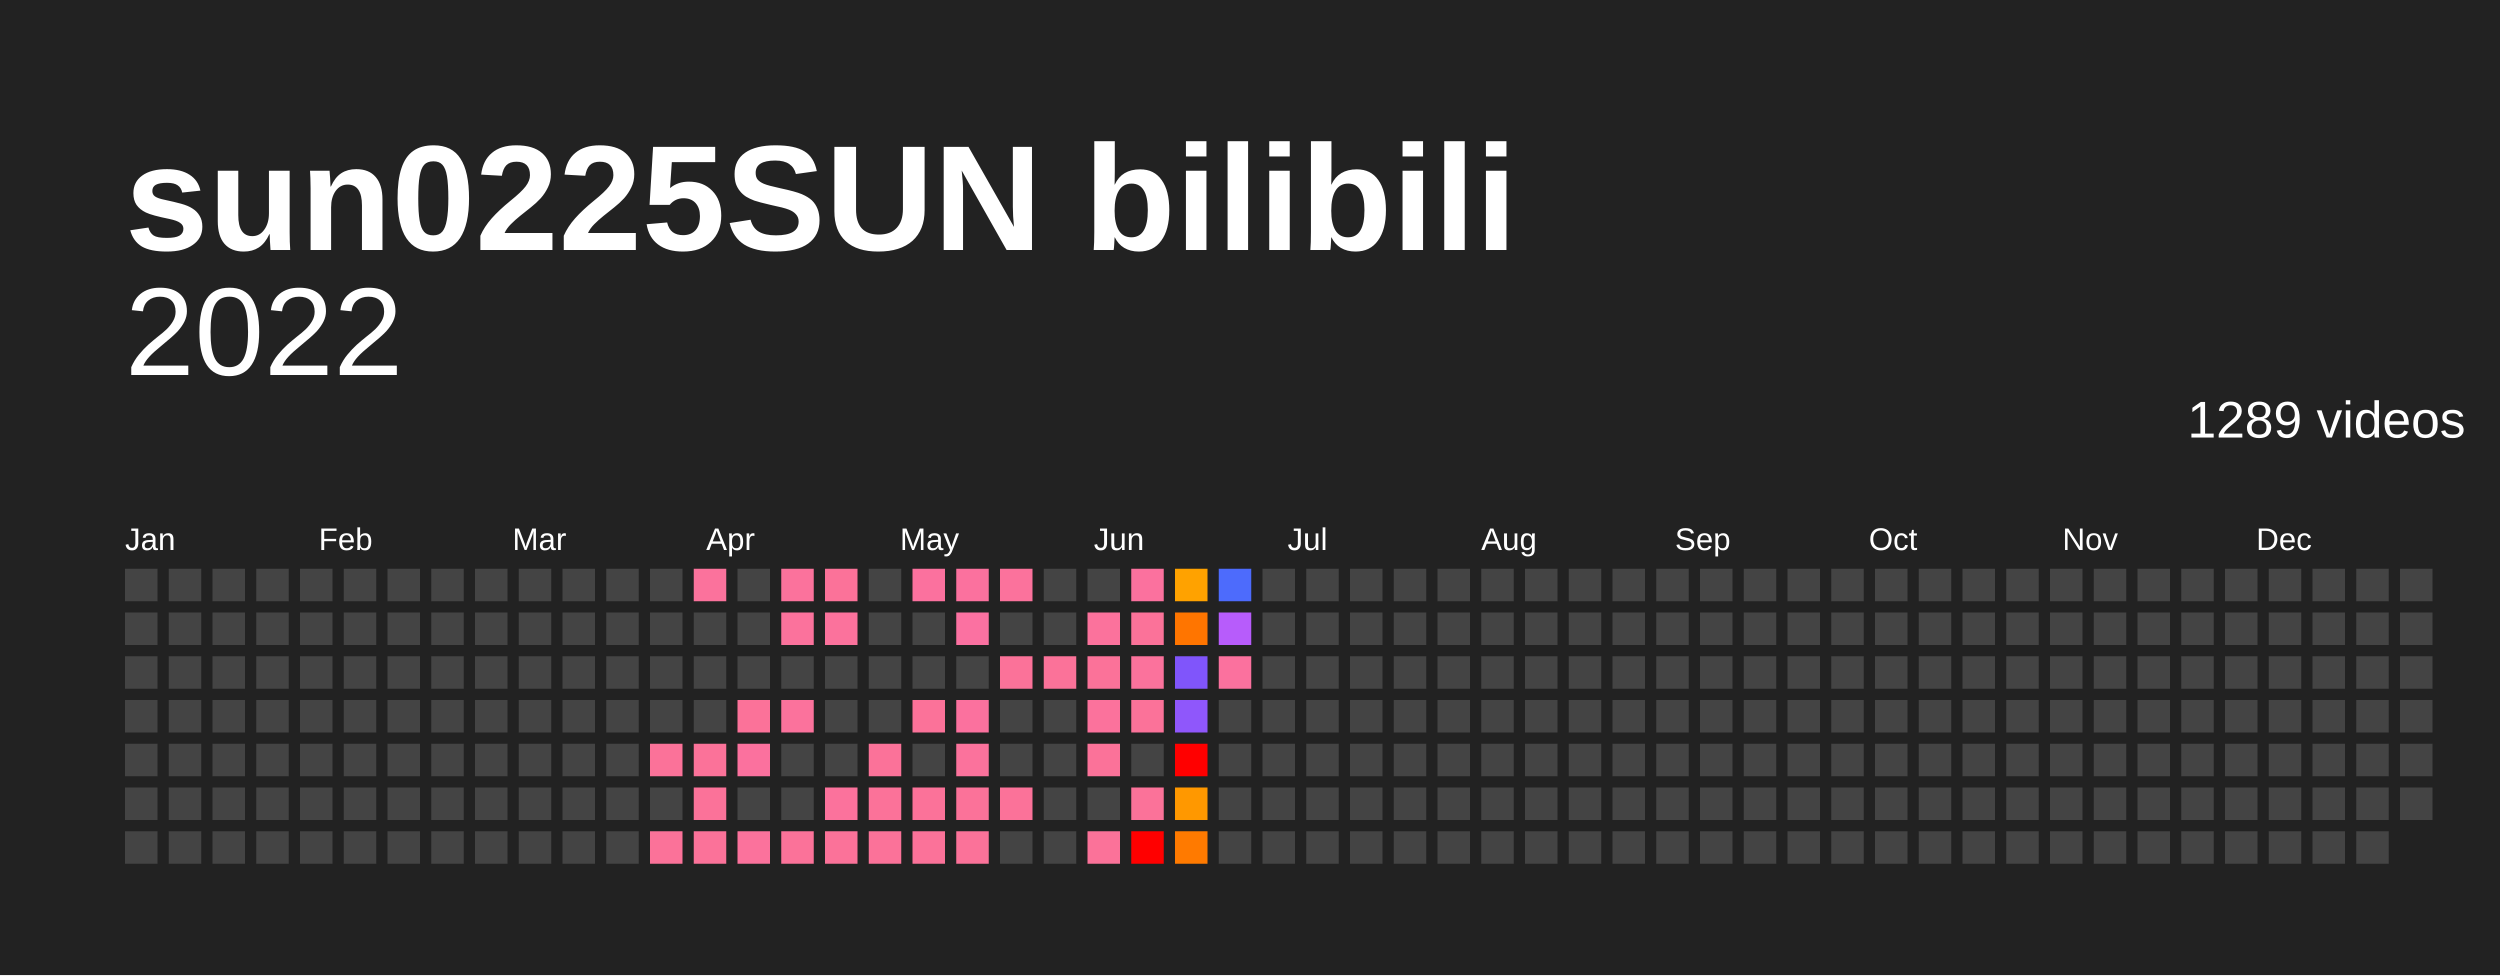
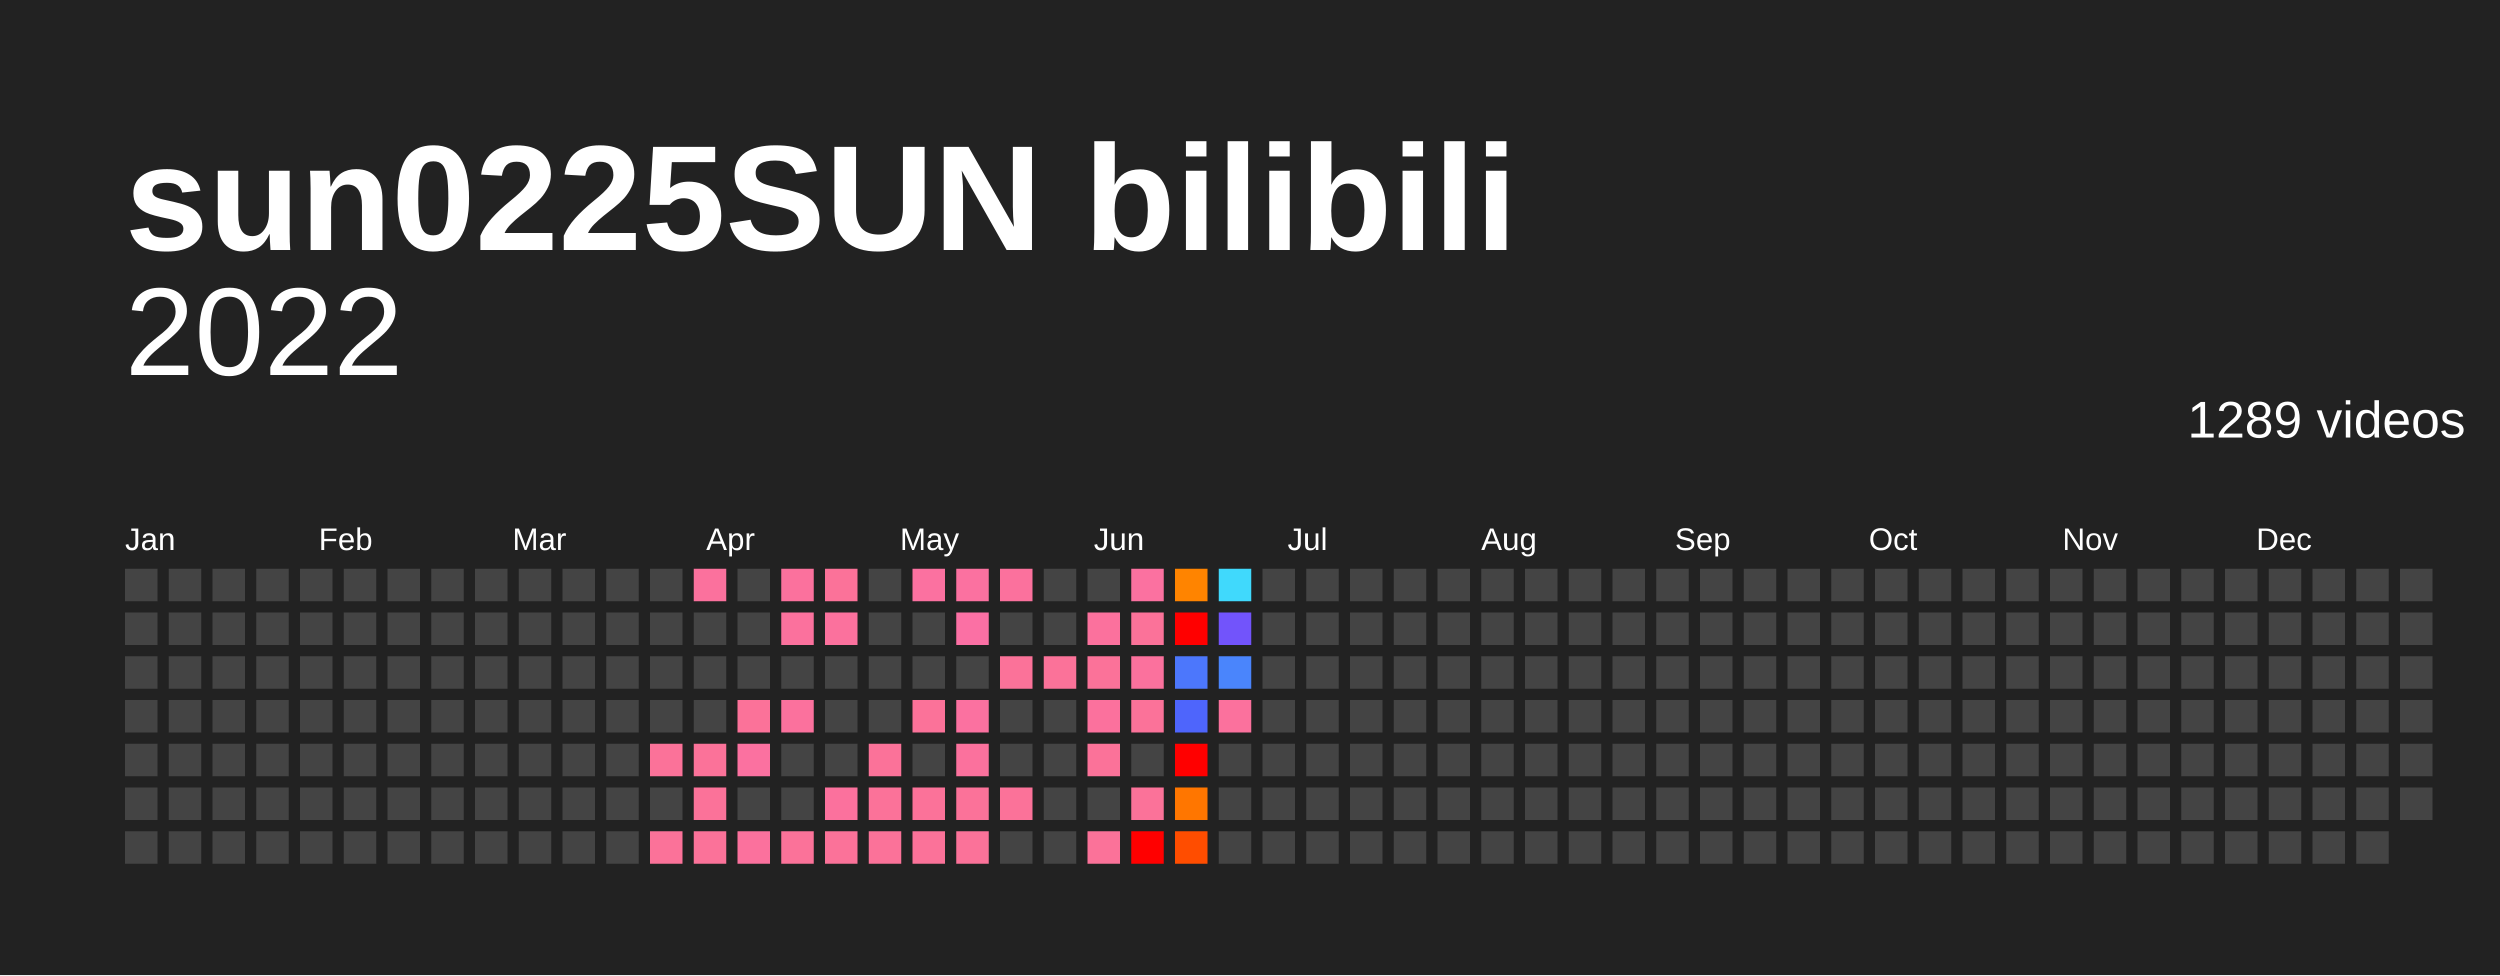
<svg xmlns="http://www.w3.org/2000/svg" baseProfile="full" height="78mm" version="1.1" viewBox="0,0,200,78" width="200mm">
  <defs />
  <rect fill="#222222" height="78" width="200" x="0" y="0" />
  <text fill="#FFFFFF" style="font-size:12px; font-family:Arial; font-weight:bold;" x="10" y="20">sun0225SUN bilibili</text>
  <text alignment-baseline="hanging" fill="#FFFFFF" style="font-size:10.0px; font-family:Arial;" x="10" y="30">2022</text>
  <text alignment-baseline="hanging" fill="#FFFFFF" style="font-size:4.125px; font-family:Arial;" x="175" y="35">1289 videos</text>
  <text fill="#FFFFFF" style="font-size:2.5px; font-family:Arial" x="10.0" y="44">Jan</text>
  <text fill="#FFFFFF" style="font-size:2.5px; font-family:Arial" x="25.5" y="44">Feb</text>
  <text fill="#FFFFFF" style="font-size:2.5px; font-family:Arial" x="41.0" y="44">Mar</text>
  <text fill="#FFFFFF" style="font-size:2.5px; font-family:Arial" x="56.5" y="44">Apr</text>
  <text fill="#FFFFFF" style="font-size:2.5px; font-family:Arial" x="72.0" y="44">May</text>
  <text fill="#FFFFFF" style="font-size:2.5px; font-family:Arial" x="87.5" y="44">Jun</text>
  <text fill="#FFFFFF" style="font-size:2.5px; font-family:Arial" x="103.0" y="44">Jul</text>
  <text fill="#FFFFFF" style="font-size:2.5px; font-family:Arial" x="118.5" y="44">Aug</text>
  <text fill="#FFFFFF" style="font-size:2.5px; font-family:Arial" x="134.0" y="44">Sep</text>
  <text fill="#FFFFFF" style="font-size:2.5px; font-family:Arial" x="149.5" y="44">Oct</text>
  <text fill="#FFFFFF" style="font-size:2.5px; font-family:Arial" x="165.0" y="44">Nov</text>
  <text fill="#FFFFFF" style="font-size:2.5px; font-family:Arial" x="180.5" y="44">Dec</text>
  <rect fill="#444444" height="2.6" width="2.6" x="10.0" y="45.5" />
  <rect fill="#444444" height="2.6" width="2.6" x="10.0" y="49.0" />
  <rect fill="#444444" height="2.6" width="2.6" x="10.0" y="52.5" />
  <rect fill="#444444" height="2.6" width="2.6" x="10.0" y="56.0" />
  <rect fill="#444444" height="2.6" width="2.6" x="10.0" y="59.5" />
  <rect fill="#444444" height="2.6" width="2.6" x="10.0" y="63.0" />
  <rect fill="#444444" height="2.6" width="2.6" x="10.0" y="66.5" />
  <rect fill="#444444" height="2.6" width="2.6" x="13.5" y="45.5" />
  <rect fill="#444444" height="2.6" width="2.6" x="13.5" y="49.0" />
  <rect fill="#444444" height="2.6" width="2.6" x="13.5" y="52.5" />
  <rect fill="#444444" height="2.6" width="2.6" x="13.5" y="56.0" />
  <rect fill="#444444" height="2.6" width="2.6" x="13.5" y="59.5" />
  <rect fill="#444444" height="2.6" width="2.6" x="13.5" y="63.0" />
  <rect fill="#444444" height="2.6" width="2.6" x="13.5" y="66.5" />
  <rect fill="#444444" height="2.6" width="2.6" x="17.0" y="45.5" />
  <rect fill="#444444" height="2.6" width="2.6" x="17.0" y="49.0" />
  <rect fill="#444444" height="2.6" width="2.6" x="17.0" y="52.5" />
  <rect fill="#444444" height="2.6" width="2.6" x="17.0" y="56.0" />
  <rect fill="#444444" height="2.6" width="2.6" x="17.0" y="59.5" />
  <rect fill="#444444" height="2.6" width="2.6" x="17.0" y="63.0" />
  <rect fill="#444444" height="2.6" width="2.6" x="17.0" y="66.5" />
  <rect fill="#444444" height="2.6" width="2.6" x="20.5" y="45.5" />
  <rect fill="#444444" height="2.6" width="2.6" x="20.5" y="49.0" />
  <rect fill="#444444" height="2.6" width="2.6" x="20.5" y="52.5" />
  <rect fill="#444444" height="2.6" width="2.6" x="20.5" y="56.0" />
  <rect fill="#444444" height="2.6" width="2.6" x="20.5" y="59.5" />
  <rect fill="#444444" height="2.6" width="2.6" x="20.5" y="63.0" />
  <rect fill="#444444" height="2.6" width="2.6" x="20.5" y="66.5" />
  <rect fill="#444444" height="2.6" width="2.6" x="24.0" y="45.5" />
  <rect fill="#444444" height="2.6" width="2.6" x="24.0" y="49.0" />
  <rect fill="#444444" height="2.6" width="2.6" x="24.0" y="52.5" />
  <rect fill="#444444" height="2.6" width="2.6" x="24.0" y="56.0" />
  <rect fill="#444444" height="2.6" width="2.6" x="24.0" y="59.5" />
  <rect fill="#444444" height="2.6" width="2.6" x="24.0" y="63.0" />
  <rect fill="#444444" height="2.6" width="2.6" x="24.0" y="66.5" />
  <rect fill="#444444" height="2.6" width="2.6" x="27.5" y="45.5" />
  <rect fill="#444444" height="2.6" width="2.6" x="27.5" y="49.0" />
  <rect fill="#444444" height="2.6" width="2.6" x="27.5" y="52.5" />
  <rect fill="#444444" height="2.6" width="2.6" x="27.5" y="56.0" />
  <rect fill="#444444" height="2.6" width="2.6" x="27.5" y="59.5" />
  <rect fill="#444444" height="2.6" width="2.6" x="27.5" y="63.0" />
  <rect fill="#444444" height="2.6" width="2.6" x="27.5" y="66.5" />
  <rect fill="#444444" height="2.6" width="2.6" x="31.0" y="45.5" />
  <rect fill="#444444" height="2.6" width="2.6" x="31.0" y="49.0" />
  <rect fill="#444444" height="2.6" width="2.6" x="31.0" y="52.5" />
  <rect fill="#444444" height="2.6" width="2.6" x="31.0" y="56.0" />
  <rect fill="#444444" height="2.6" width="2.6" x="31.0" y="59.5" />
  <rect fill="#444444" height="2.6" width="2.6" x="31.0" y="63.0" />
  <rect fill="#444444" height="2.6" width="2.6" x="31.0" y="66.5" />
  <rect fill="#444444" height="2.6" width="2.6" x="34.5" y="45.5" />
  <rect fill="#444444" height="2.6" width="2.6" x="34.5" y="49.0" />
  <rect fill="#444444" height="2.6" width="2.6" x="34.5" y="52.5" />
  <rect fill="#444444" height="2.6" width="2.6" x="34.5" y="56.0" />
  <rect fill="#444444" height="2.6" width="2.6" x="34.5" y="59.5" />
  <rect fill="#444444" height="2.6" width="2.6" x="34.5" y="63.0" />
  <rect fill="#444444" height="2.6" width="2.6" x="34.5" y="66.5" />
  <rect fill="#444444" height="2.6" width="2.6" x="38.0" y="45.5" />
  <rect fill="#444444" height="2.6" width="2.6" x="38.0" y="49.0" />
  <rect fill="#444444" height="2.6" width="2.6" x="38.0" y="52.5" />
  <rect fill="#444444" height="2.6" width="2.6" x="38.0" y="56.0" />
  <rect fill="#444444" height="2.6" width="2.6" x="38.0" y="59.5" />
  <rect fill="#444444" height="2.6" width="2.6" x="38.0" y="63.0" />
  <rect fill="#444444" height="2.6" width="2.6" x="38.0" y="66.5" />
  <rect fill="#444444" height="2.6" width="2.6" x="41.5" y="45.5" />
  <rect fill="#444444" height="2.6" width="2.6" x="41.5" y="49.0" />
  <rect fill="#444444" height="2.6" width="2.6" x="41.5" y="52.5" />
  <rect fill="#444444" height="2.6" width="2.6" x="41.5" y="56.0" />
  <rect fill="#444444" height="2.6" width="2.6" x="41.5" y="59.5" />
  <rect fill="#444444" height="2.6" width="2.6" x="41.5" y="63.0" />
  <rect fill="#444444" height="2.6" width="2.6" x="41.5" y="66.5" />
  <rect fill="#444444" height="2.6" width="2.6" x="45.0" y="45.5" />
  <rect fill="#444444" height="2.6" width="2.6" x="45.0" y="49.0" />
  <rect fill="#444444" height="2.6" width="2.6" x="45.0" y="52.5" />
  <rect fill="#444444" height="2.6" width="2.6" x="45.0" y="56.0" />
  <rect fill="#444444" height="2.6" width="2.6" x="45.0" y="59.5" />
  <rect fill="#444444" height="2.6" width="2.6" x="45.0" y="63.0" />
  <rect fill="#444444" height="2.6" width="2.6" x="45.0" y="66.5" />
  <rect fill="#444444" height="2.6" width="2.6" x="48.5" y="45.5" />
  <rect fill="#444444" height="2.6" width="2.6" x="48.5" y="49.0" />
  <rect fill="#444444" height="2.6" width="2.6" x="48.5" y="52.5" />
  <rect fill="#444444" height="2.6" width="2.6" x="48.5" y="56.0" />
  <rect fill="#444444" height="2.6" width="2.6" x="48.5" y="59.5" />
  <rect fill="#444444" height="2.6" width="2.6" x="48.5" y="63.0" />
  <rect fill="#444444" height="2.6" width="2.6" x="48.5" y="66.5" />
  <rect fill="#444444" height="2.6" width="2.6" x="52.0" y="45.5" />
  <rect fill="#444444" height="2.6" width="2.6" x="52.0" y="49.0" />
  <rect fill="#444444" height="2.6" width="2.6" x="52.0" y="52.5" />
  <rect fill="#444444" height="2.6" width="2.6" x="52.0" y="56.0" />
  <rect fill="#fb7299" height="2.6" width="2.6" x="52.0" y="59.5" />
  <rect fill="#444444" height="2.6" width="2.6" x="52.0" y="63.0" />
  <rect fill="#fb7299" height="2.6" width="2.6" x="52.0" y="66.5" />
-   <rect fill="#fb729c" height="2.6" width="2.6" x="55.5" y="45.5" />
+   <rect fill="#fb719d" height="2.6" width="2.6" x="55.5" y="45.5" />
  <rect fill="#444444" height="2.6" width="2.6" x="55.5" y="49.0" />
  <rect fill="#444444" height="2.6" width="2.6" x="55.5" y="52.5" />
  <rect fill="#444444" height="2.6" width="2.6" x="55.5" y="56.0" />
  <rect fill="#fb7299" height="2.6" width="2.6" x="55.5" y="59.5" />
  <rect fill="#fb7299" height="2.6" width="2.6" x="55.5" y="63.0" />
  <rect fill="#fb7299" height="2.6" width="2.6" x="55.5" y="66.5" />
  <rect fill="#444444" height="2.6" width="2.6" x="59.0" y="45.5" />
  <rect fill="#444444" height="2.6" width="2.6" x="59.0" y="49.0" />
  <rect fill="#444444" height="2.6" width="2.6" x="59.0" y="52.5" />
  <rect fill="#fb7299" height="2.6" width="2.6" x="59.0" y="56.0" />
-   <rect fill="#fb719e" height="2.6" width="2.6" x="59.0" y="59.5" />
+   <rect fill="#fb71a0" height="2.6" width="2.6" x="59.0" y="59.5" />
  <rect fill="#444444" height="2.6" width="2.6" x="59.0" y="63.0" />
-   <rect fill="#fb729c" height="2.6" width="2.6" x="59.0" y="66.5" />
-   <rect fill="#fb729c" height="2.6" width="2.6" x="62.5" y="45.5" />
-   <rect fill="#fb729c" height="2.6" width="2.6" x="62.5" y="49.0" />
+   <rect fill="#fb719d" height="2.6" width="2.6" x="59.0" y="66.5" />
+   <rect fill="#fb719d" height="2.6" width="2.6" x="62.5" y="45.5" />
+   <rect fill="#fb719d" height="2.6" width="2.6" x="62.5" y="49.0" />
  <rect fill="#444444" height="2.6" width="2.6" x="62.5" y="52.5" />
-   <rect fill="#fb729c" height="2.6" width="2.6" x="62.5" y="56.0" />
+   <rect fill="#fb719d" height="2.6" width="2.6" x="62.5" y="56.0" />
  <rect fill="#444444" height="2.6" width="2.6" x="62.5" y="59.5" />
  <rect fill="#444444" height="2.6" width="2.6" x="62.5" y="63.0" />
  <rect fill="#fb7299" height="2.6" width="2.6" x="62.5" y="66.5" />
  <rect fill="#fb7299" height="2.6" width="2.6" x="66.0" y="45.5" />
-   <rect fill="#fb729c" height="2.6" width="2.6" x="66.0" y="49.0" />
+   <rect fill="#fb719d" height="2.6" width="2.6" x="66.0" y="49.0" />
  <rect fill="#444444" height="2.6" width="2.6" x="66.0" y="52.5" />
  <rect fill="#444444" height="2.6" width="2.6" x="66.0" y="56.0" />
  <rect fill="#444444" height="2.6" width="2.6" x="66.0" y="59.5" />
-   <rect fill="#fb729c" height="2.6" width="2.6" x="66.0" y="63.0" />
+   <rect fill="#fb719d" height="2.6" width="2.6" x="66.0" y="63.0" />
  <rect fill="#fb7299" height="2.6" width="2.6" x="66.0" y="66.5" />
  <rect fill="#444444" height="2.6" width="2.6" x="69.5" y="45.5" />
  <rect fill="#444444" height="2.6" width="2.6" x="69.5" y="49.0" />
  <rect fill="#444444" height="2.6" width="2.6" x="69.5" y="52.5" />
  <rect fill="#444444" height="2.6" width="2.6" x="69.5" y="56.0" />
  <rect fill="#fb7299" height="2.6" width="2.6" x="69.5" y="59.5" />
  <rect fill="#fb7299" height="2.6" width="2.6" x="69.5" y="63.0" />
  <rect fill="#fb7299" height="2.6" width="2.6" x="69.5" y="66.5" />
-   <rect fill="#fb719e" height="2.6" width="2.6" x="73.0" y="45.5" />
+   <rect fill="#fb71a0" height="2.6" width="2.6" x="73.0" y="45.5" />
  <rect fill="#444444" height="2.6" width="2.6" x="73.0" y="49.0" />
  <rect fill="#444444" height="2.6" width="2.6" x="73.0" y="52.5" />
  <rect fill="#fb7299" height="2.6" width="2.6" x="73.0" y="56.0" />
  <rect fill="#444444" height="2.6" width="2.6" x="73.0" y="59.5" />
  <rect fill="#fb7299" height="2.6" width="2.6" x="73.0" y="63.0" />
  <rect fill="#fb7299" height="2.6" width="2.6" x="73.0" y="66.5" />
-   <rect fill="#fb719e" height="2.6" width="2.6" x="76.5" y="45.5" />
-   <rect fill="#fb71a1" height="2.6" width="2.6" x="76.5" y="49.0" />
+   <rect fill="#fb71a0" height="2.6" width="2.6" x="76.5" y="45.5" />
+   <rect fill="#fb70a4" height="2.6" width="2.6" x="76.5" y="49.0" />
  <rect fill="#444444" height="2.6" width="2.6" x="76.5" y="52.5" />
-   <rect fill="#fb719e" height="2.6" width="2.6" x="76.5" y="56.0" />
-   <rect fill="#fb729c" height="2.6" width="2.6" x="76.5" y="59.5" />
+   <rect fill="#fb71a0" height="2.6" width="2.6" x="76.5" y="56.0" />
+   <rect fill="#fb719d" height="2.6" width="2.6" x="76.5" y="59.5" />
  <rect fill="#fb7299" height="2.6" width="2.6" x="76.5" y="63.0" />
  <rect fill="#fb7299" height="2.6" width="2.6" x="76.5" y="66.5" />
-   <rect fill="#fb729c" height="2.6" width="2.6" x="80.0" y="45.5" />
+   <rect fill="#fb719d" height="2.6" width="2.6" x="80.0" y="45.5" />
  <rect fill="#444444" height="2.6" width="2.6" x="80.0" y="49.0" />
  <rect fill="#fb7299" height="2.6" width="2.6" x="80.0" y="52.5" />
  <rect fill="#444444" height="2.6" width="2.6" x="80.0" y="56.0" />
  <rect fill="#444444" height="2.6" width="2.6" x="80.0" y="59.5" />
  <rect fill="#fb7299" height="2.6" width="2.6" x="80.0" y="63.0" />
  <rect fill="#444444" height="2.6" width="2.6" x="80.0" y="66.5" />
  <rect fill="#444444" height="2.6" width="2.6" x="83.5" y="45.5" />
  <rect fill="#444444" height="2.6" width="2.6" x="83.5" y="49.0" />
  <rect fill="#fb7299" height="2.6" width="2.6" x="83.5" y="52.5" />
  <rect fill="#444444" height="2.6" width="2.6" x="83.5" y="56.0" />
  <rect fill="#444444" height="2.6" width="2.6" x="83.5" y="59.5" />
  <rect fill="#444444" height="2.6" width="2.6" x="83.5" y="63.0" />
  <rect fill="#444444" height="2.6" width="2.6" x="83.5" y="66.5" />
  <rect fill="#444444" height="2.6" width="2.6" x="87.0" y="45.5" />
-   <rect fill="#fb729c" height="2.6" width="2.6" x="87.0" y="49.0" />
+   <rect fill="#fb719d" height="2.6" width="2.6" x="87.0" y="49.0" />
  <rect fill="#fb7299" height="2.6" width="2.6" x="87.0" y="52.5" />
-   <rect fill="#fb729c" height="2.6" width="2.6" x="87.0" y="56.0" />
+   <rect fill="#fb719d" height="2.6" width="2.6" x="87.0" y="56.0" />
  <rect fill="#fb7299" height="2.6" width="2.6" x="87.0" y="59.5" />
  <rect fill="#444444" height="2.6" width="2.6" x="87.0" y="63.0" />
  <rect fill="#fb7299" height="2.6" width="2.6" x="87.0" y="66.5" />
-   <rect fill="#fb719e" height="2.6" width="2.6" x="90.5" y="45.5" />
+   <rect fill="#fb71a0" height="2.6" width="2.6" x="90.5" y="45.5" />
  <rect fill="#fb7299" height="2.6" width="2.6" x="90.5" y="49.0" />
-   <rect fill="#fb729c" height="2.6" width="2.6" x="90.5" y="52.5" />
+   <rect fill="#fb719d" height="2.6" width="2.6" x="90.5" y="52.5" />
  <rect fill="#fb7299" height="2.6" width="2.6" x="90.5" y="56.0" />
  <rect fill="#444444" height="2.6" width="2.6" x="90.5" y="59.5" />
  <rect fill="#fb7299" height="2.6" width="2.6" x="90.5" y="63.0" />
  <rect fill="red" height="2.6" width="2.6" x="90.5" y="66.5" />
-   <rect fill="#ffa200" height="2.6" width="2.6" x="94.0" y="45.5" />
-   <rect fill="#ff7500" height="2.6" width="2.6" x="94.0" y="49.0" />
-   <rect fill="#8055fb" height="2.6" width="2.6" x="94.0" y="52.5" />
-   <rect fill="#8f57fb" height="2.6" width="2.6" x="94.0" y="56.0" />
+   <rect fill="#ff8400" height="2.6" width="2.6" x="94.0" y="45.5" />
+   <rect fill="red" height="2.6" width="2.6" x="94.0" y="49.0" />
+   <rect fill="#4c77fc" height="2.6" width="2.6" x="94.0" y="52.5" />
+   <rect fill="#4e65fc" height="2.6" width="2.6" x="94.0" y="56.0" />
  <rect fill="red" height="2.6" width="2.6" x="94.0" y="59.5" />
-   <rect fill="#ff9800" height="2.6" width="2.6" x="94.0" y="63.0" />
-   <rect fill="#ff7a00" height="2.6" width="2.6" x="94.0" y="66.5" />
-   <rect fill="#4d6bfc" height="2.6" width="2.6" x="97.5" y="45.5" />
-   <rect fill="#b75cfb" height="2.6" width="2.6" x="97.5" y="49.0" />
-   <rect fill="#fb719e" height="2.6" width="2.6" x="97.5" y="52.5" />
-   <rect fill="#444444" height="2.6" width="2.6" x="97.5" y="56.0" />
+   <rect fill="#ff7600" height="2.6" width="2.6" x="94.0" y="63.0" />
+   <rect fill="#ff4d00" height="2.6" width="2.6" x="94.0" y="66.5" />
+   <rect fill="#40d9fc" height="2.6" width="2.6" x="97.5" y="45.5" />
+   <rect fill="#7254fb" height="2.6" width="2.6" x="97.5" y="49.0" />
+   <rect fill="#4a85fc" height="2.6" width="2.6" x="97.5" y="52.5" />
+   <rect fill="#fb719d" height="2.6" width="2.6" x="97.5" y="56.0" />
  <rect fill="#444444" height="2.6" width="2.6" x="97.5" y="59.5" />
  <rect fill="#444444" height="2.6" width="2.6" x="97.5" y="63.0" />
  <rect fill="#444444" height="2.6" width="2.6" x="97.5" y="66.5" />
  <rect fill="#444444" height="2.6" width="2.6" x="101.0" y="45.5" />
  <rect fill="#444444" height="2.6" width="2.6" x="101.0" y="49.0" />
  <rect fill="#444444" height="2.6" width="2.6" x="101.0" y="52.5" />
  <rect fill="#444444" height="2.6" width="2.6" x="101.0" y="56.0" />
  <rect fill="#444444" height="2.6" width="2.6" x="101.0" y="59.5" />
  <rect fill="#444444" height="2.6" width="2.6" x="101.0" y="63.0" />
  <rect fill="#444444" height="2.6" width="2.6" x="101.0" y="66.5" />
  <rect fill="#444444" height="2.6" width="2.6" x="104.5" y="45.5" />
  <rect fill="#444444" height="2.6" width="2.6" x="104.5" y="49.0" />
  <rect fill="#444444" height="2.6" width="2.6" x="104.5" y="52.5" />
  <rect fill="#444444" height="2.6" width="2.6" x="104.5" y="56.0" />
  <rect fill="#444444" height="2.6" width="2.6" x="104.5" y="59.5" />
  <rect fill="#444444" height="2.6" width="2.6" x="104.5" y="63.0" />
  <rect fill="#444444" height="2.6" width="2.6" x="104.5" y="66.5" />
  <rect fill="#444444" height="2.6" width="2.6" x="108.0" y="45.5" />
  <rect fill="#444444" height="2.6" width="2.6" x="108.0" y="49.0" />
  <rect fill="#444444" height="2.6" width="2.6" x="108.0" y="52.5" />
  <rect fill="#444444" height="2.6" width="2.6" x="108.0" y="56.0" />
  <rect fill="#444444" height="2.6" width="2.6" x="108.0" y="59.5" />
  <rect fill="#444444" height="2.6" width="2.6" x="108.0" y="63.0" />
  <rect fill="#444444" height="2.6" width="2.6" x="108.0" y="66.5" />
  <rect fill="#444444" height="2.6" width="2.6" x="111.5" y="45.5" />
  <rect fill="#444444" height="2.6" width="2.6" x="111.5" y="49.0" />
  <rect fill="#444444" height="2.6" width="2.6" x="111.5" y="52.5" />
  <rect fill="#444444" height="2.6" width="2.6" x="111.5" y="56.0" />
  <rect fill="#444444" height="2.6" width="2.6" x="111.5" y="59.5" />
  <rect fill="#444444" height="2.6" width="2.6" x="111.5" y="63.0" />
  <rect fill="#444444" height="2.6" width="2.6" x="111.5" y="66.5" />
  <rect fill="#444444" height="2.6" width="2.6" x="115.0" y="45.5" />
  <rect fill="#444444" height="2.6" width="2.6" x="115.0" y="49.0" />
  <rect fill="#444444" height="2.6" width="2.6" x="115.0" y="52.5" />
  <rect fill="#444444" height="2.6" width="2.6" x="115.0" y="56.0" />
  <rect fill="#444444" height="2.6" width="2.6" x="115.0" y="59.5" />
  <rect fill="#444444" height="2.6" width="2.6" x="115.0" y="63.0" />
  <rect fill="#444444" height="2.6" width="2.6" x="115.0" y="66.5" />
  <rect fill="#444444" height="2.6" width="2.6" x="118.5" y="45.5" />
  <rect fill="#444444" height="2.6" width="2.6" x="118.5" y="49.0" />
  <rect fill="#444444" height="2.6" width="2.6" x="118.5" y="52.5" />
  <rect fill="#444444" height="2.6" width="2.6" x="118.5" y="56.0" />
  <rect fill="#444444" height="2.6" width="2.6" x="118.5" y="59.5" />
  <rect fill="#444444" height="2.6" width="2.6" x="118.5" y="63.0" />
  <rect fill="#444444" height="2.6" width="2.6" x="118.5" y="66.5" />
  <rect fill="#444444" height="2.6" width="2.6" x="122.0" y="45.5" />
  <rect fill="#444444" height="2.6" width="2.6" x="122.0" y="49.0" />
  <rect fill="#444444" height="2.6" width="2.6" x="122.0" y="52.5" />
  <rect fill="#444444" height="2.6" width="2.6" x="122.0" y="56.0" />
  <rect fill="#444444" height="2.6" width="2.6" x="122.0" y="59.5" />
  <rect fill="#444444" height="2.6" width="2.6" x="122.0" y="63.0" />
  <rect fill="#444444" height="2.6" width="2.6" x="122.0" y="66.5" />
  <rect fill="#444444" height="2.6" width="2.6" x="125.5" y="45.5" />
  <rect fill="#444444" height="2.6" width="2.6" x="125.5" y="49.0" />
  <rect fill="#444444" height="2.6" width="2.6" x="125.5" y="52.5" />
  <rect fill="#444444" height="2.6" width="2.6" x="125.5" y="56.0" />
  <rect fill="#444444" height="2.6" width="2.6" x="125.5" y="59.5" />
  <rect fill="#444444" height="2.6" width="2.6" x="125.5" y="63.0" />
  <rect fill="#444444" height="2.6" width="2.6" x="125.5" y="66.5" />
  <rect fill="#444444" height="2.6" width="2.6" x="129.0" y="45.5" />
  <rect fill="#444444" height="2.6" width="2.6" x="129.0" y="49.0" />
  <rect fill="#444444" height="2.6" width="2.6" x="129.0" y="52.5" />
  <rect fill="#444444" height="2.6" width="2.6" x="129.0" y="56.0" />
  <rect fill="#444444" height="2.6" width="2.6" x="129.0" y="59.5" />
  <rect fill="#444444" height="2.6" width="2.6" x="129.0" y="63.0" />
  <rect fill="#444444" height="2.6" width="2.6" x="129.0" y="66.5" />
  <rect fill="#444444" height="2.6" width="2.6" x="132.5" y="45.5" />
  <rect fill="#444444" height="2.6" width="2.6" x="132.5" y="49.0" />
  <rect fill="#444444" height="2.6" width="2.6" x="132.5" y="52.5" />
  <rect fill="#444444" height="2.6" width="2.6" x="132.5" y="56.0" />
  <rect fill="#444444" height="2.6" width="2.6" x="132.5" y="59.5" />
  <rect fill="#444444" height="2.6" width="2.6" x="132.5" y="63.0" />
  <rect fill="#444444" height="2.6" width="2.6" x="132.5" y="66.5" />
  <rect fill="#444444" height="2.6" width="2.6" x="136.0" y="45.5" />
  <rect fill="#444444" height="2.6" width="2.6" x="136.0" y="49.0" />
  <rect fill="#444444" height="2.6" width="2.6" x="136.0" y="52.5" />
  <rect fill="#444444" height="2.6" width="2.6" x="136.0" y="56.0" />
  <rect fill="#444444" height="2.6" width="2.6" x="136.0" y="59.5" />
  <rect fill="#444444" height="2.6" width="2.6" x="136.0" y="63.0" />
  <rect fill="#444444" height="2.6" width="2.6" x="136.0" y="66.5" />
  <rect fill="#444444" height="2.6" width="2.6" x="139.5" y="45.5" />
  <rect fill="#444444" height="2.6" width="2.6" x="139.5" y="49.0" />
  <rect fill="#444444" height="2.6" width="2.6" x="139.5" y="52.5" />
  <rect fill="#444444" height="2.6" width="2.6" x="139.5" y="56.0" />
  <rect fill="#444444" height="2.6" width="2.6" x="139.5" y="59.5" />
  <rect fill="#444444" height="2.6" width="2.6" x="139.5" y="63.0" />
  <rect fill="#444444" height="2.6" width="2.6" x="139.5" y="66.5" />
  <rect fill="#444444" height="2.6" width="2.6" x="143.0" y="45.5" />
  <rect fill="#444444" height="2.6" width="2.6" x="143.0" y="49.0" />
  <rect fill="#444444" height="2.6" width="2.6" x="143.0" y="52.5" />
  <rect fill="#444444" height="2.6" width="2.6" x="143.0" y="56.0" />
  <rect fill="#444444" height="2.6" width="2.6" x="143.0" y="59.5" />
  <rect fill="#444444" height="2.6" width="2.6" x="143.0" y="63.0" />
  <rect fill="#444444" height="2.6" width="2.6" x="143.0" y="66.5" />
  <rect fill="#444444" height="2.6" width="2.6" x="146.5" y="45.5" />
  <rect fill="#444444" height="2.6" width="2.6" x="146.5" y="49.0" />
  <rect fill="#444444" height="2.6" width="2.6" x="146.5" y="52.5" />
  <rect fill="#444444" height="2.6" width="2.6" x="146.5" y="56.0" />
  <rect fill="#444444" height="2.6" width="2.6" x="146.5" y="59.5" />
  <rect fill="#444444" height="2.6" width="2.6" x="146.5" y="63.0" />
  <rect fill="#444444" height="2.6" width="2.6" x="146.5" y="66.5" />
  <rect fill="#444444" height="2.6" width="2.6" x="150.0" y="45.5" />
  <rect fill="#444444" height="2.6" width="2.6" x="150.0" y="49.0" />
  <rect fill="#444444" height="2.6" width="2.6" x="150.0" y="52.5" />
  <rect fill="#444444" height="2.6" width="2.6" x="150.0" y="56.0" />
  <rect fill="#444444" height="2.6" width="2.6" x="150.0" y="59.5" />
  <rect fill="#444444" height="2.6" width="2.6" x="150.0" y="63.0" />
  <rect fill="#444444" height="2.6" width="2.6" x="150.0" y="66.5" />
  <rect fill="#444444" height="2.6" width="2.6" x="153.5" y="45.5" />
  <rect fill="#444444" height="2.6" width="2.6" x="153.5" y="49.0" />
  <rect fill="#444444" height="2.6" width="2.6" x="153.5" y="52.5" />
  <rect fill="#444444" height="2.6" width="2.6" x="153.5" y="56.0" />
  <rect fill="#444444" height="2.6" width="2.6" x="153.5" y="59.5" />
  <rect fill="#444444" height="2.6" width="2.6" x="153.5" y="63.0" />
  <rect fill="#444444" height="2.6" width="2.6" x="153.5" y="66.5" />
  <rect fill="#444444" height="2.6" width="2.6" x="157.0" y="45.5" />
  <rect fill="#444444" height="2.6" width="2.6" x="157.0" y="49.0" />
  <rect fill="#444444" height="2.6" width="2.6" x="157.0" y="52.5" />
  <rect fill="#444444" height="2.6" width="2.6" x="157.0" y="56.0" />
  <rect fill="#444444" height="2.6" width="2.6" x="157.0" y="59.5" />
  <rect fill="#444444" height="2.6" width="2.6" x="157.0" y="63.0" />
  <rect fill="#444444" height="2.6" width="2.6" x="157.0" y="66.5" />
  <rect fill="#444444" height="2.6" width="2.6" x="160.5" y="45.5" />
  <rect fill="#444444" height="2.6" width="2.6" x="160.5" y="49.0" />
  <rect fill="#444444" height="2.6" width="2.6" x="160.5" y="52.5" />
  <rect fill="#444444" height="2.6" width="2.6" x="160.5" y="56.0" />
  <rect fill="#444444" height="2.6" width="2.6" x="160.5" y="59.5" />
  <rect fill="#444444" height="2.6" width="2.6" x="160.5" y="63.0" />
  <rect fill="#444444" height="2.6" width="2.6" x="160.5" y="66.5" />
  <rect fill="#444444" height="2.6" width="2.6" x="164.0" y="45.5" />
  <rect fill="#444444" height="2.6" width="2.6" x="164.0" y="49.0" />
  <rect fill="#444444" height="2.6" width="2.6" x="164.0" y="52.5" />
  <rect fill="#444444" height="2.6" width="2.6" x="164.0" y="56.0" />
  <rect fill="#444444" height="2.6" width="2.6" x="164.0" y="59.5" />
  <rect fill="#444444" height="2.6" width="2.6" x="164.0" y="63.0" />
  <rect fill="#444444" height="2.6" width="2.6" x="164.0" y="66.5" />
  <rect fill="#444444" height="2.6" width="2.6" x="167.5" y="45.5" />
  <rect fill="#444444" height="2.6" width="2.6" x="167.5" y="49.0" />
  <rect fill="#444444" height="2.6" width="2.6" x="167.5" y="52.5" />
  <rect fill="#444444" height="2.6" width="2.6" x="167.5" y="56.0" />
  <rect fill="#444444" height="2.6" width="2.6" x="167.5" y="59.5" />
  <rect fill="#444444" height="2.6" width="2.6" x="167.5" y="63.0" />
  <rect fill="#444444" height="2.6" width="2.6" x="167.5" y="66.5" />
  <rect fill="#444444" height="2.6" width="2.6" x="171.0" y="45.5" />
  <rect fill="#444444" height="2.6" width="2.6" x="171.0" y="49.0" />
  <rect fill="#444444" height="2.6" width="2.6" x="171.0" y="52.5" />
  <rect fill="#444444" height="2.6" width="2.6" x="171.0" y="56.0" />
  <rect fill="#444444" height="2.6" width="2.6" x="171.0" y="59.5" />
  <rect fill="#444444" height="2.6" width="2.6" x="171.0" y="63.0" />
  <rect fill="#444444" height="2.6" width="2.6" x="171.0" y="66.5" />
  <rect fill="#444444" height="2.6" width="2.6" x="174.5" y="45.5" />
  <rect fill="#444444" height="2.6" width="2.6" x="174.5" y="49.0" />
  <rect fill="#444444" height="2.6" width="2.6" x="174.5" y="52.5" />
  <rect fill="#444444" height="2.6" width="2.6" x="174.5" y="56.0" />
  <rect fill="#444444" height="2.6" width="2.6" x="174.5" y="59.5" />
  <rect fill="#444444" height="2.6" width="2.6" x="174.5" y="63.0" />
  <rect fill="#444444" height="2.6" width="2.6" x="174.5" y="66.5" />
  <rect fill="#444444" height="2.6" width="2.6" x="178.0" y="45.5" />
  <rect fill="#444444" height="2.6" width="2.6" x="178.0" y="49.0" />
  <rect fill="#444444" height="2.6" width="2.6" x="178.0" y="52.5" />
  <rect fill="#444444" height="2.6" width="2.6" x="178.0" y="56.0" />
  <rect fill="#444444" height="2.6" width="2.6" x="178.0" y="59.5" />
  <rect fill="#444444" height="2.6" width="2.6" x="178.0" y="63.0" />
  <rect fill="#444444" height="2.6" width="2.6" x="178.0" y="66.5" />
  <rect fill="#444444" height="2.6" width="2.6" x="181.5" y="45.5" />
  <rect fill="#444444" height="2.6" width="2.6" x="181.5" y="49.0" />
  <rect fill="#444444" height="2.6" width="2.6" x="181.5" y="52.5" />
  <rect fill="#444444" height="2.6" width="2.6" x="181.5" y="56.0" />
  <rect fill="#444444" height="2.6" width="2.6" x="181.5" y="59.5" />
  <rect fill="#444444" height="2.6" width="2.6" x="181.5" y="63.0" />
  <rect fill="#444444" height="2.6" width="2.6" x="181.5" y="66.5" />
  <rect fill="#444444" height="2.6" width="2.6" x="185.0" y="45.5" />
  <rect fill="#444444" height="2.6" width="2.6" x="185.0" y="49.0" />
  <rect fill="#444444" height="2.6" width="2.6" x="185.0" y="52.5" />
  <rect fill="#444444" height="2.6" width="2.6" x="185.0" y="56.0" />
  <rect fill="#444444" height="2.6" width="2.6" x="185.0" y="59.5" />
  <rect fill="#444444" height="2.6" width="2.6" x="185.0" y="63.0" />
  <rect fill="#444444" height="2.6" width="2.6" x="185.0" y="66.5" />
  <rect fill="#444444" height="2.6" width="2.6" x="188.5" y="45.5" />
  <rect fill="#444444" height="2.6" width="2.6" x="188.5" y="49.0" />
  <rect fill="#444444" height="2.6" width="2.6" x="188.5" y="52.5" />
  <rect fill="#444444" height="2.6" width="2.6" x="188.5" y="56.0" />
  <rect fill="#444444" height="2.6" width="2.6" x="188.5" y="59.5" />
  <rect fill="#444444" height="2.6" width="2.6" x="188.5" y="63.0" />
  <rect fill="#444444" height="2.6" width="2.6" x="188.5" y="66.5" />
  <rect fill="#444444" height="2.6" width="2.6" x="192.0" y="45.5" />
  <rect fill="#444444" height="2.6" width="2.6" x="192.0" y="49.0" />
  <rect fill="#444444" height="2.6" width="2.6" x="192.0" y="52.5" />
  <rect fill="#444444" height="2.6" width="2.6" x="192.0" y="56.0" />
  <rect fill="#444444" height="2.6" width="2.6" x="192.0" y="59.5" />
  <rect fill="#444444" height="2.6" width="2.6" x="192.0" y="63.0" />
</svg>
